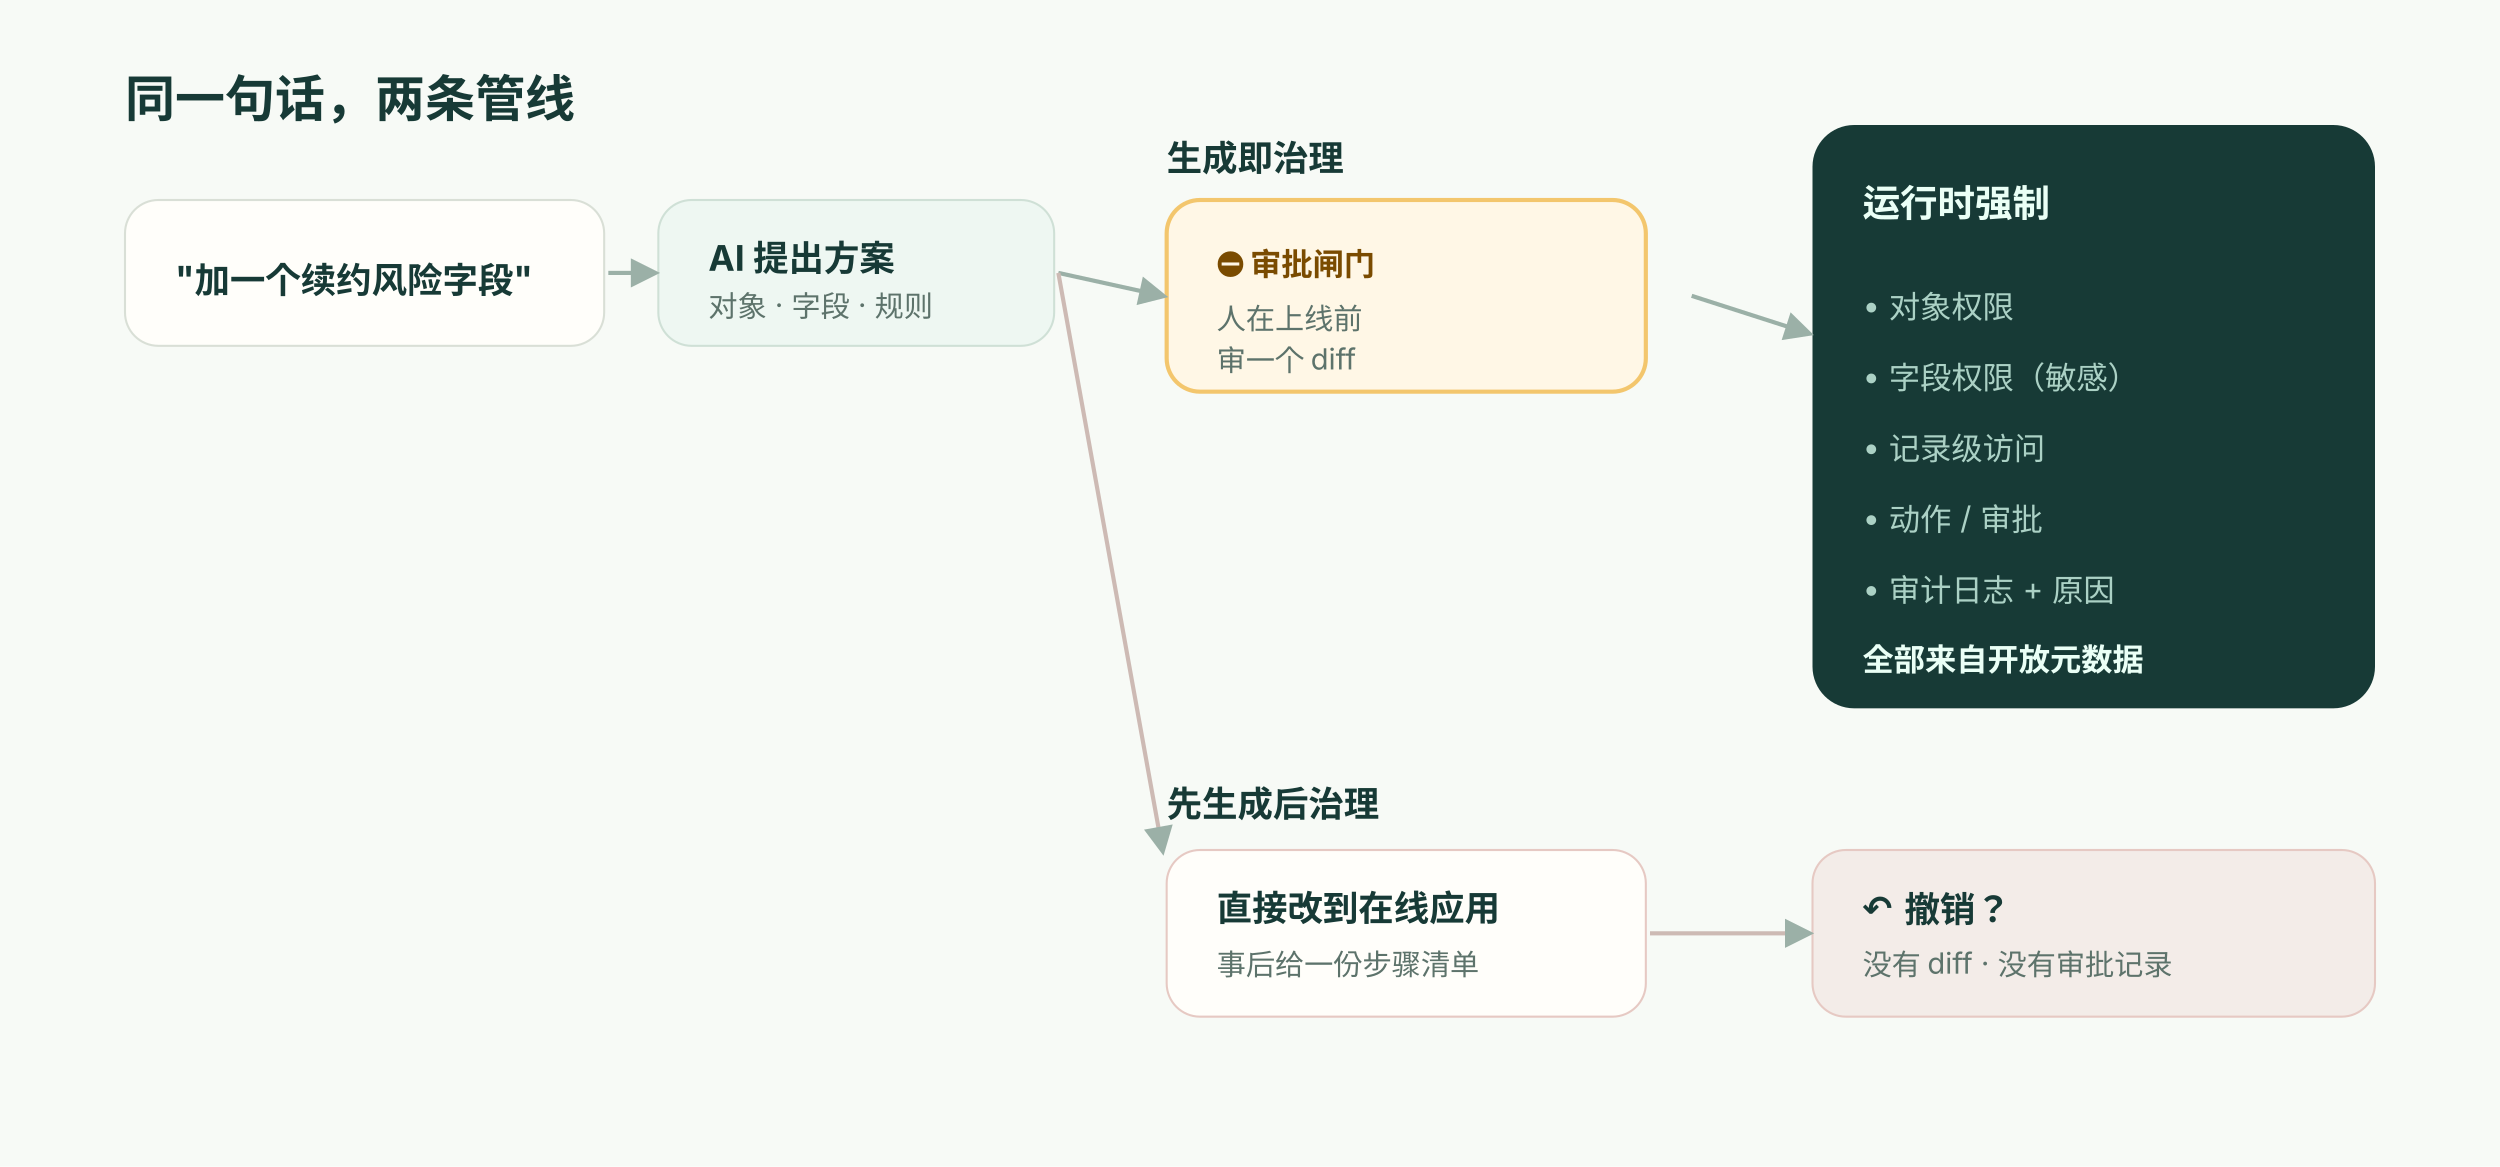
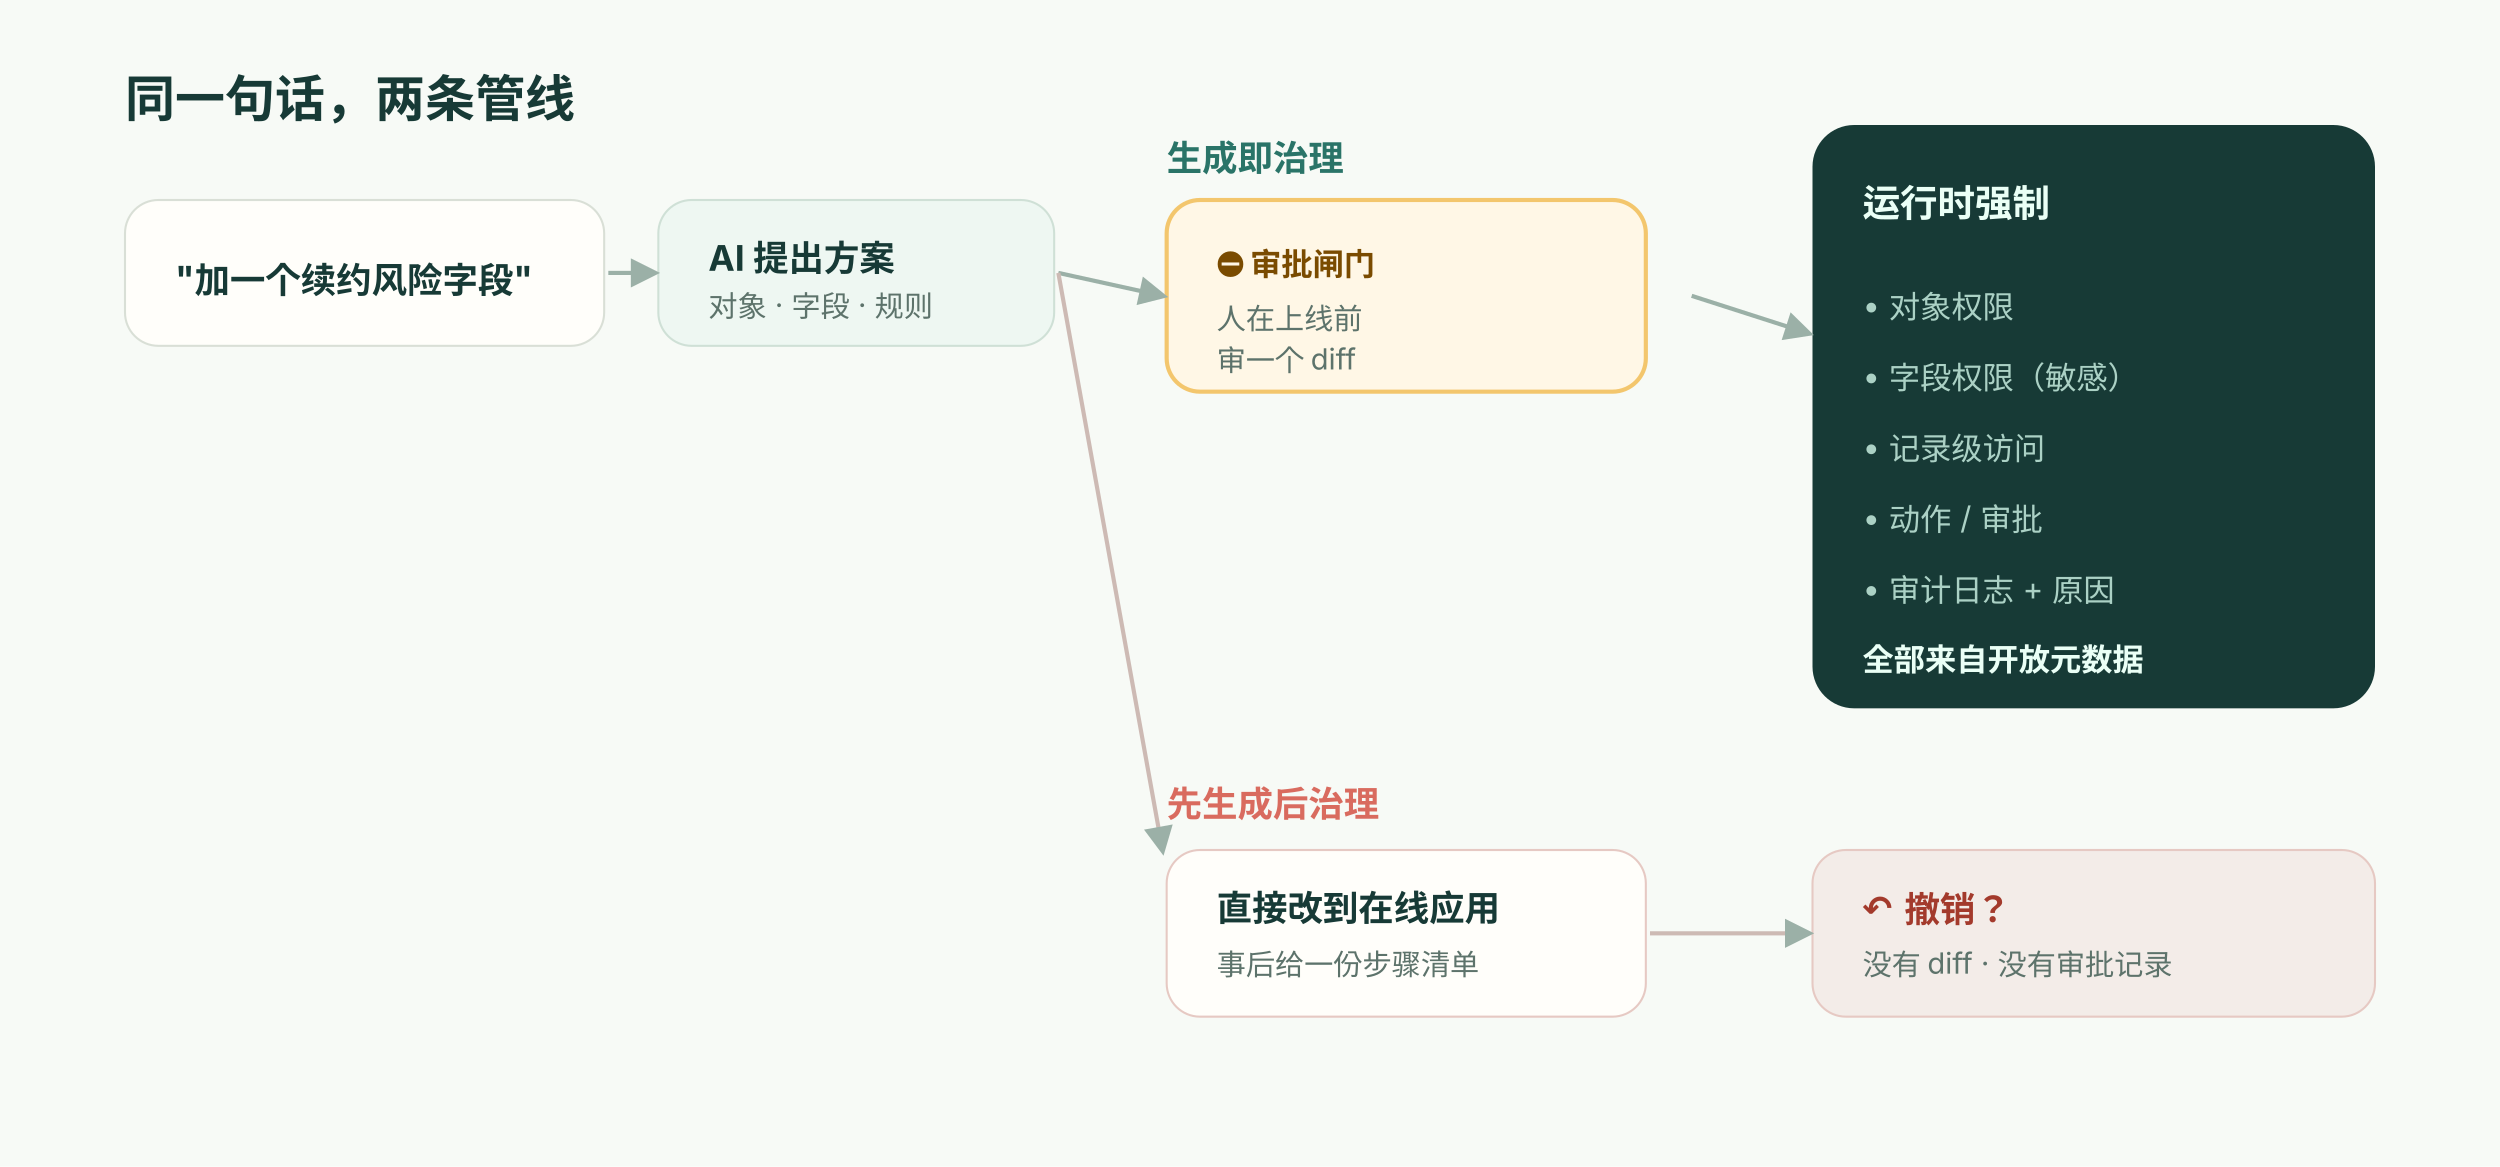
<svg xmlns="http://www.w3.org/2000/svg" viewBox="0 0 1200 560" role="img" aria-label="审批闸门在变更管线中的位置">
  <defs>
    <style>
      text{font-family:-apple-system,BlinkMacSystemFont,"Segoe UI","PingFang SC","Microsoft YaHei",sans-serif;fill:#173a36}.h{font-size:24px;font-weight:760}.lab{font-size:17px;font-weight:680}.tiny{font-size:14px;fill:#5d736b}.invert{fill:#eafff6}.soft{fill:#abd1c5}.gate{font-size:15px;font-weight:720;fill:#7a4b00}
    </style>
    <marker id="ar" viewBox="0 0 10 10" refX="8" refY="5" markerWidth="7" markerHeight="7" orient="auto">
      <path d="M0 0L10 5L0 10z" fill="#9bb0a7" />
    </marker>
  </defs>
  <rect width="1200" height="560" fill="#f7faf6" />
  <text x="60" y="56" class="h">同一句话，两条管线</text>
  <g transform="translate(60 96)">
    <rect width="230" height="70" rx="16" fill="#fffefa" stroke="#d9dfd6" />
    <text x="24" y="44" class="lab">"加一个续约风险字段"</text>
  </g>
  <g transform="translate(316 96)">
    <rect width="190" height="70" rx="16" fill="#eef7f2" stroke="#cfe0d6" />
    <text x="24" y="34" class="lab">AI 提出方案</text>
    <text x="24" y="56" class="tiny">对象 · 字段 · 规则</text>
  </g>
  <line x1="292" y1="131" x2="314" y2="131" stroke="#9bb0a7" stroke-width="2" marker-end="url(#ar)" />
  <g transform="translate(560 60)">
-     <text x="0" y="22" class="lab" fill="#2a7468">生成即治理</text>
+     <text x="0" y="22" class="lab" style="fill:#2a7468">生成即治理</text>
    <g transform="translate(0 36)">
      <rect width="230" height="92" rx="16" fill="#fff7e6" stroke="#f3c66d" stroke-width="2" />
      <text x="24" y="36" class="gate">⛔ 审批闸门</text>
      <text x="24" y="62" class="tiny">人在上线前</text>
      <text x="24" y="82" class="tiny">审一个 diff</text>
    </g>
  </g>
  <line x1="508" y1="131" x2="558" y2="142" stroke="#9bb0a7" stroke-width="2" marker-end="url(#ar)" />
  <g transform="translate(870 60)">
    <rect width="270" height="280" rx="20" fill="#173a36" />
    <text x="24" y="44" class="invert" font-size="18" font-weight="760">运行时强制</text>
    <text x="24" y="92" class="soft" font-size="15">• 对象权限</text>
    <text x="24" y="126" class="soft" font-size="15">• 字段权限（敏感）</text>
    <text x="24" y="160" class="soft" font-size="15">• 记录级访问</text>
    <text x="24" y="194" class="soft" font-size="15">• 动作 / 审批</text>
    <text x="24" y="228" class="soft" font-size="15">• 审计日志 + 原因</text>
    <text x="24" y="262" class="invert" font-size="15" font-weight="680">全部来自开放元数据</text>
  </g>
  <line x1="812" y1="142" x2="868" y2="160" stroke="#9bb0a7" stroke-width="2" marker-end="url(#ar)" />
  <g transform="translate(560 392)">
-     <text x="0" y="0" class="lab" fill="#d96b5f">先生成后治理</text>
+     <text x="0" y="0" class="lab" style="fill:#d96b5f">先生成后治理</text>
    <g transform="translate(0 16)">
      <rect width="230" height="80" rx="16" fill="#fffefa" stroke="#e6c9c3" />
      <text x="24" y="34" class="lab">直接改到在线应用</text>
      <text x="24" y="60" class="tiny">事后给一份步骤清单</text>
    </g>
  </g>
  <line x1="508" y1="131" x2="558" y2="408" stroke="#cdbab4" stroke-width="2" marker-end="url(#ar)" />
  <g transform="translate(870 408)">
    <rect width="270" height="80" rx="16" fill="#f3ece8" stroke="#e6c9c3" />
-     <text x="24" y="34" class="lab" fill="#a33a2c">↶ 撤销？</text>
+     <text x="24" y="34" class="lab" style="fill:#a33a2c">↶ 撤销？</text>
    <text x="24" y="60" class="tiny">没有 diff · 没有审批记录</text>
  </g>
  <line x1="792" y1="448" x2="868" y2="448" stroke="#cdbab4" stroke-width="2" marker-end="url(#ar)" />
</svg>
